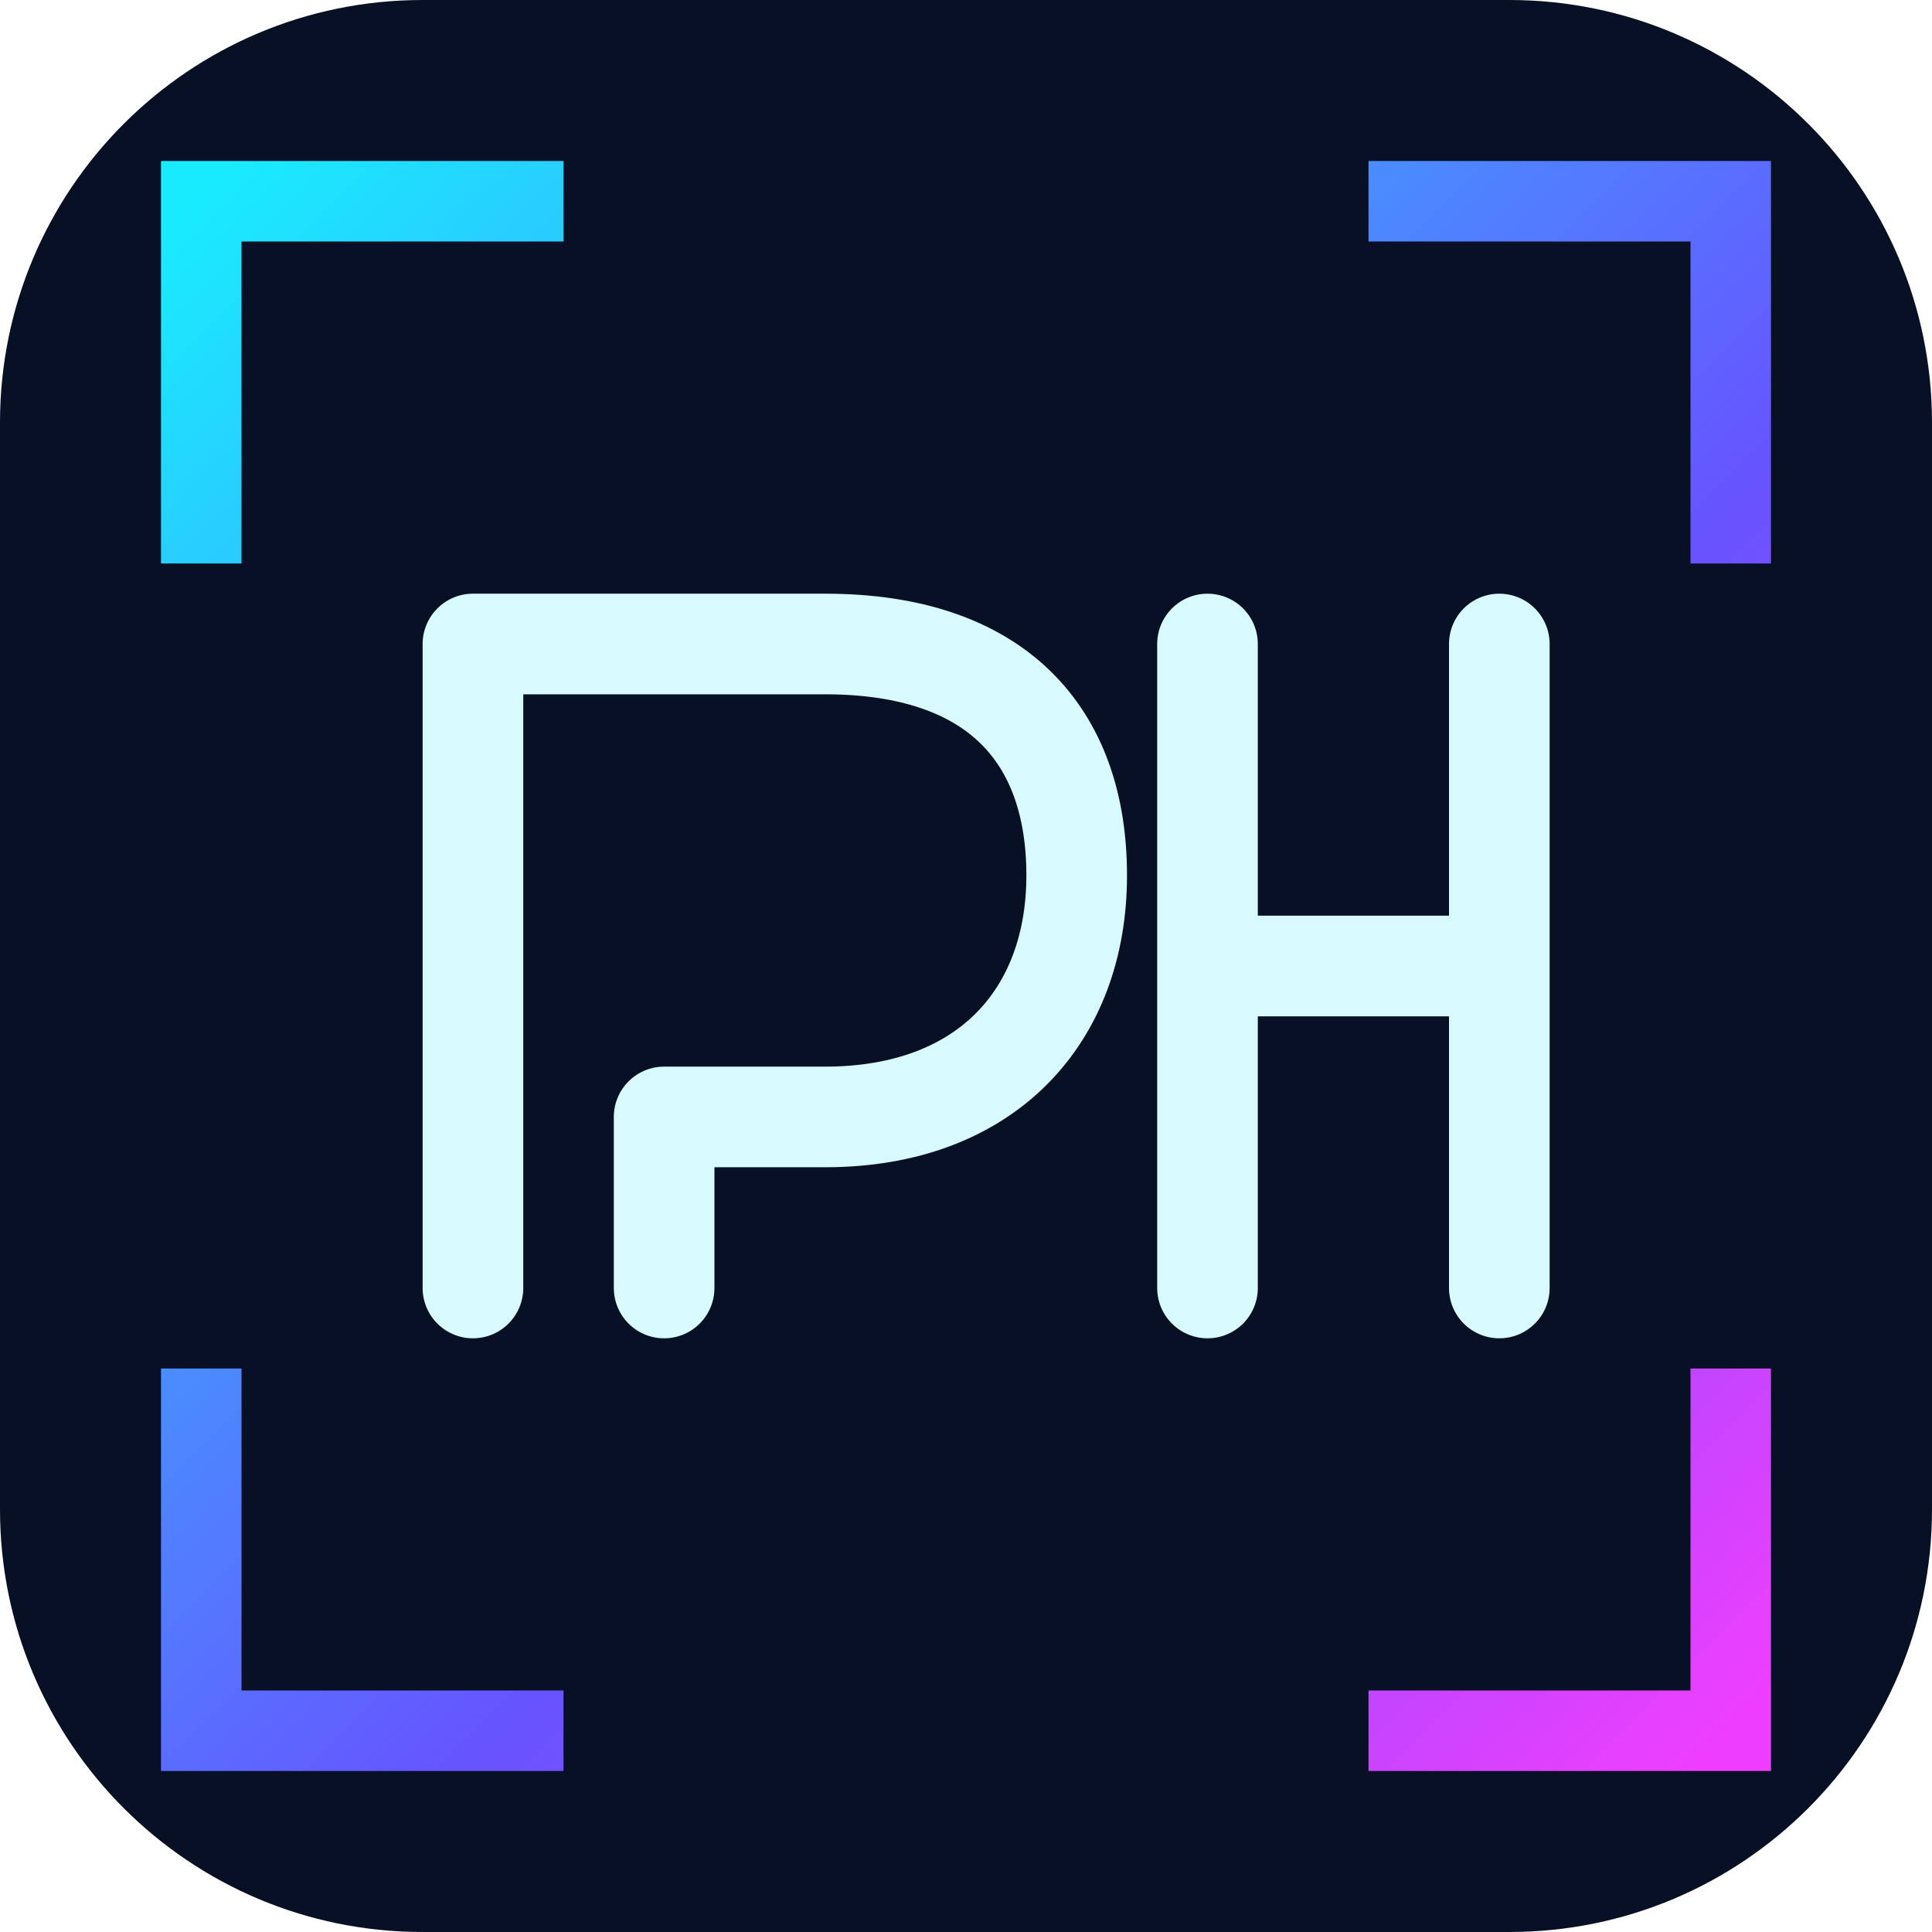
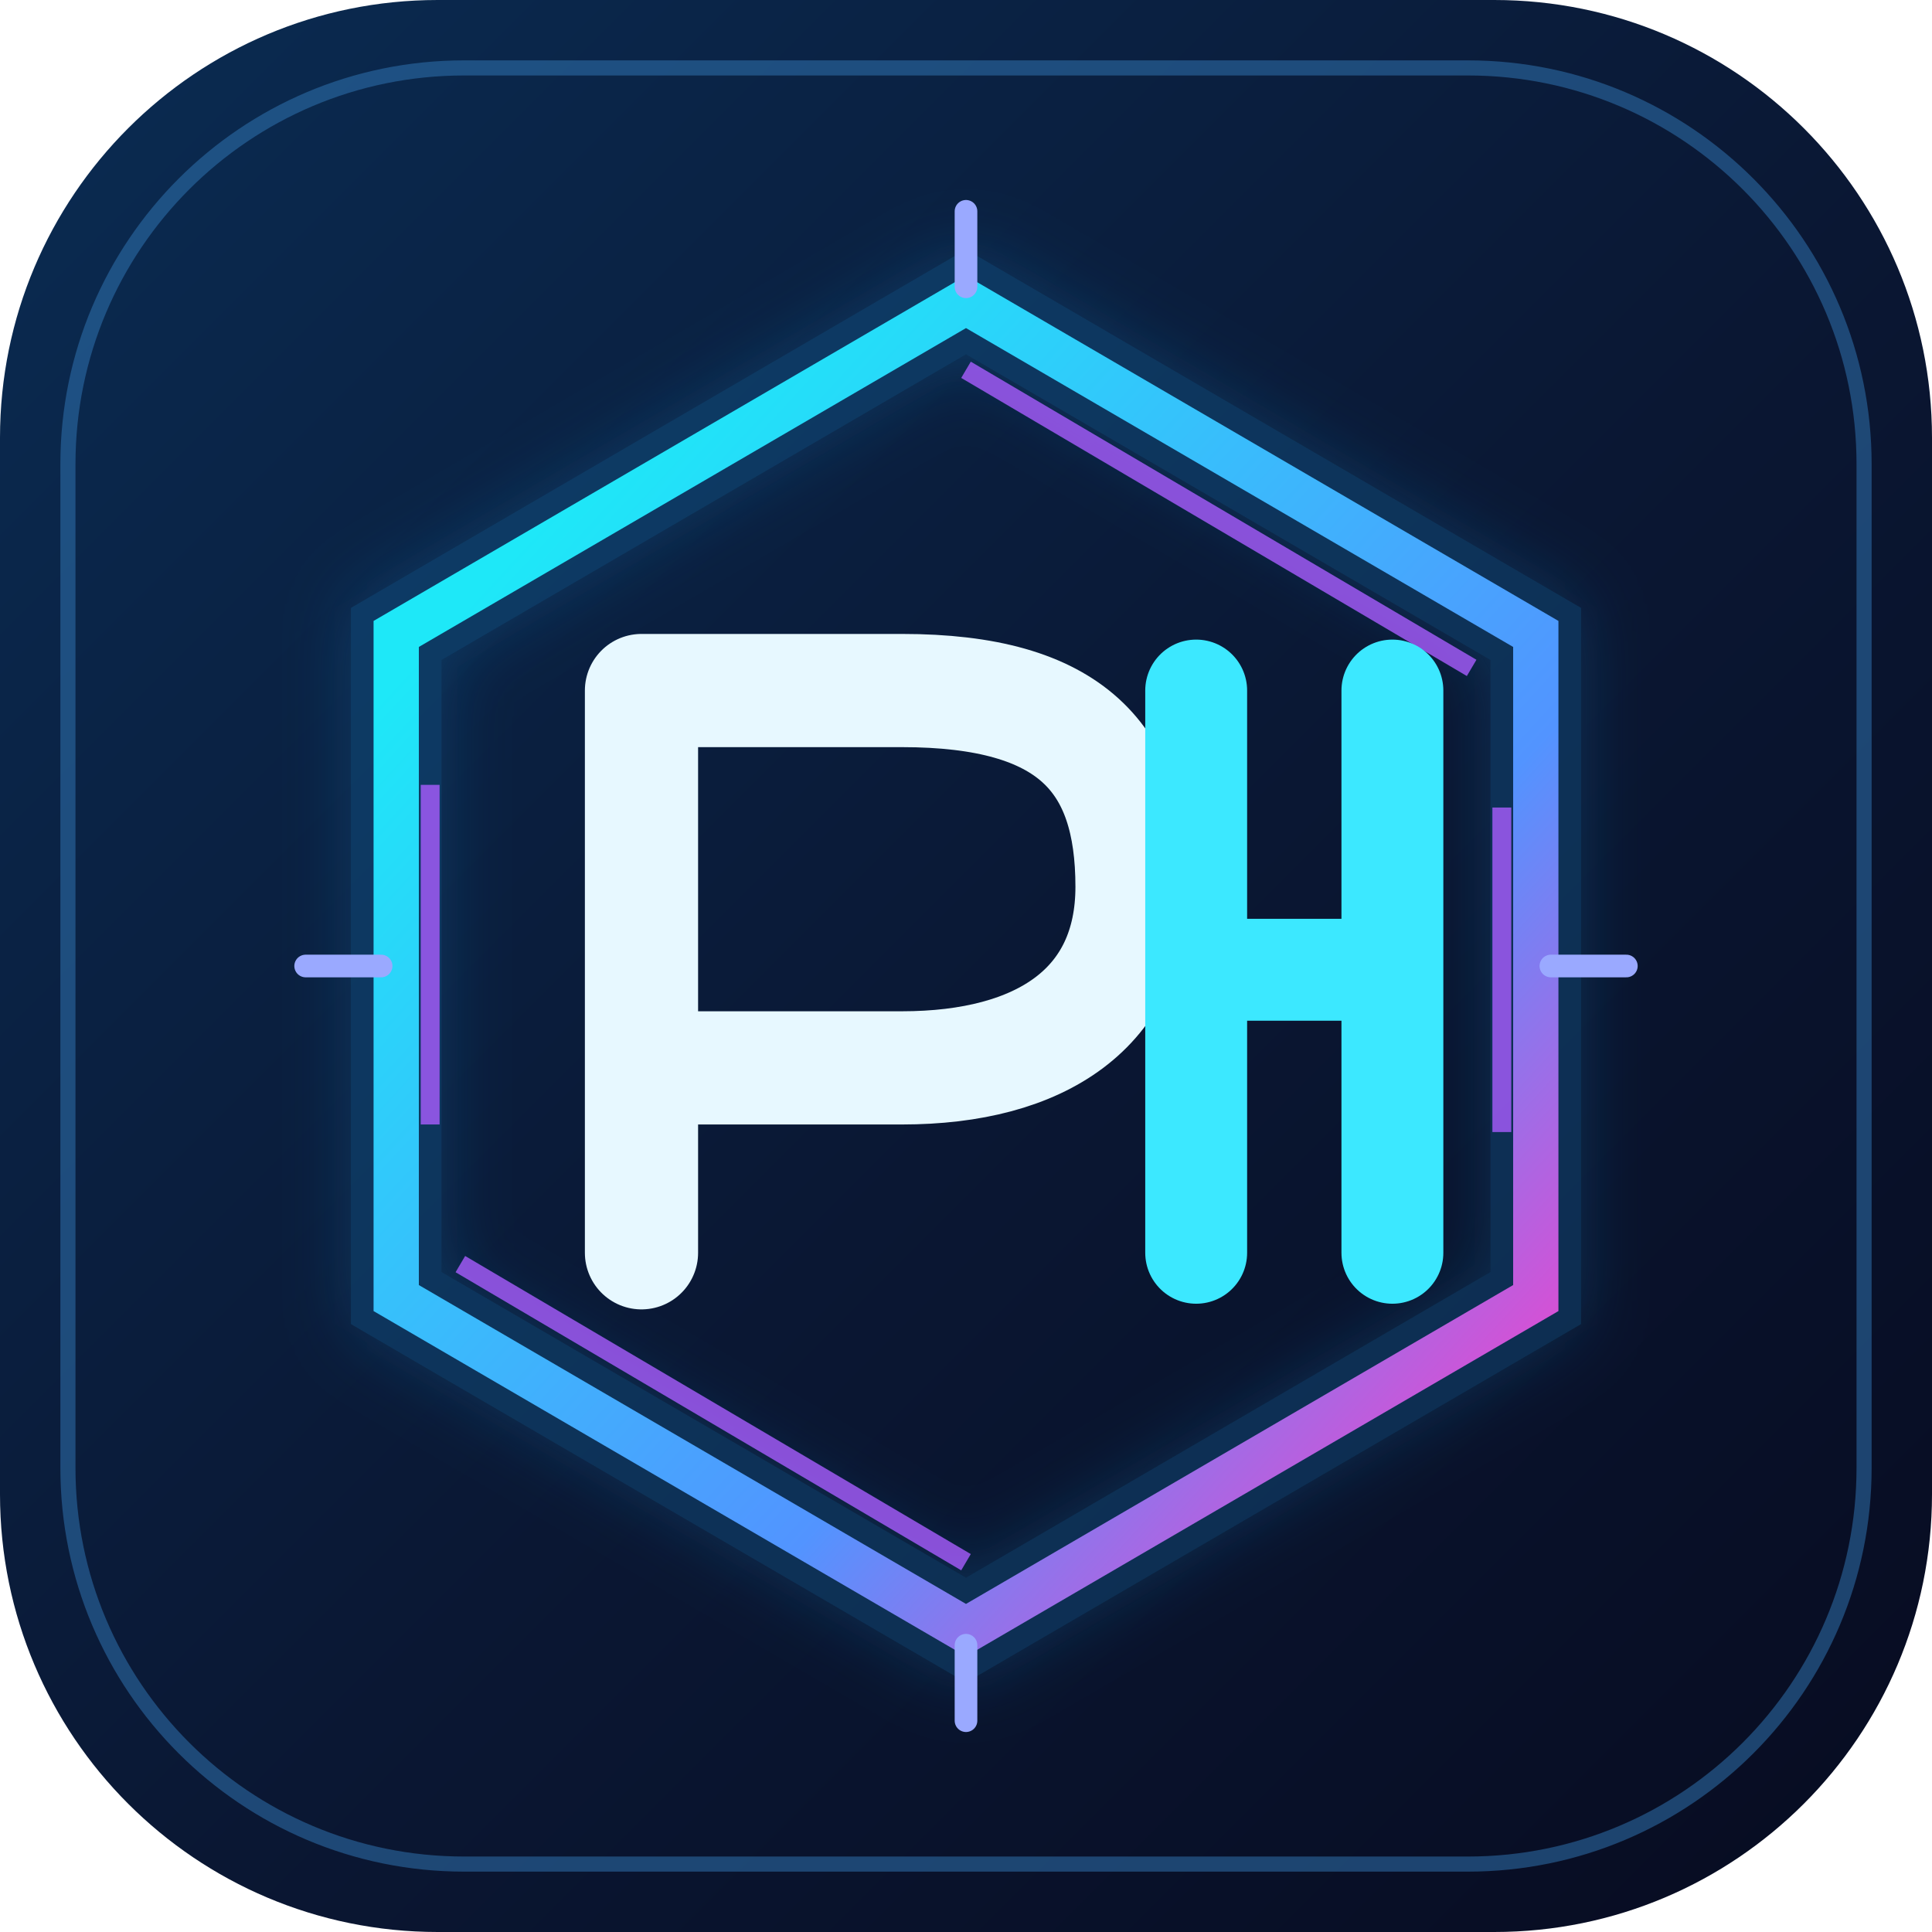
- <svg xmlns="http://www.w3.org/2000/svg" viewBox="0 0 192 192">
+ <svg xmlns="http://www.w3.org/2000/svg" viewBox="0 0 512 512">
  <defs>
-     <linearGradient id="a" x2="1" y2="1">
-       <stop stop-color="#19ebff" />
-       <stop offset=".6" stop-color="#6753ff" />
-       <stop offset="1" stop-color="#ef3eff" />
+     <linearGradient id="bg" x1="0" y1="0" x2="1" y2="1">
+       <stop stop-color="#0A2C53" />
+       <stop offset=".54" stop-color="#0A1733" />
+       <stop offset="1" stop-color="#070B20" />
    </linearGradient>
+     <linearGradient id="ring" x1=".15" y1=".15" x2=".9" y2=".95">
+       <stop stop-color="#1EE8F8" />
+       <stop offset=".65" stop-color="#5294FF" />
+       <stop offset="1" stop-color="#EC45CE" />
+     </linearGradient>
+     <filter id="glow">
+       <feGaussianBlur stdDeviation="9" result="blur" />
+       <feMerge>
+         <feMergeNode in="blur" />
+         <feMergeNode in="SourceGraphic" />
+       </feMerge>
+     </filter>
  </defs>
-   <rect width="192" height="192" rx="42" fill="#071025" />
-   <path d="M20 56V20h36M136 20h36v36M20 136v36h36M136 172h36v-36" fill="none" stroke="url(#a)" stroke-width="8" />
-   <path d="M47 128V64h35c17 0 25 9 25 23s-9 24-25 24H66v17M120 64v64M120 96h29M149 64v64" fill="none" stroke="#d7faff" stroke-linecap="round" stroke-linejoin="round" stroke-width="10" />
+   <rect width="512" height="512" rx="116" fill="url(#bg)" />
+   <rect x="18" y="18" width="476" height="476" rx="105" fill="none" stroke="#3279BA" stroke-width="4" opacity=".5" />
+   <g fill="none">
+     <path d="M256 80 407 168 407 344 256 432 105 344 105 168Z" stroke="#1585C8" stroke-width="24" opacity=".25" filter="url(#glow)" />
+     <path d="M256 80 407 168 407 344 256 432 105 344 105 168Z" stroke="url(#ring)" stroke-width="12" />
+     <path d="M256 98 390 177 M398 214v86 M256 414 122 335 M114 298v-90" stroke="#A95CFF" stroke-width="5" opacity=".8" />
+     <path d="M170 332 V183 H239 C284 183 300 201 300 235 C300 267 276 283 239 283 H170" stroke="#E7F8FF" stroke-width="30" stroke-linejoin="round" stroke-linecap="round" />
+     <path d="M317 183 V332 M317 257 H369 M369 183 V332" stroke="#3CE8FF" stroke-width="27" stroke-linecap="round" stroke-linejoin="round" />
+     <path d="M256 56 V76 M256 436 V456 M81 256 H101 M411 256 H431" stroke="#9AA9FF" stroke-width="6" stroke-linecap="round" />
+   </g>
</svg>
